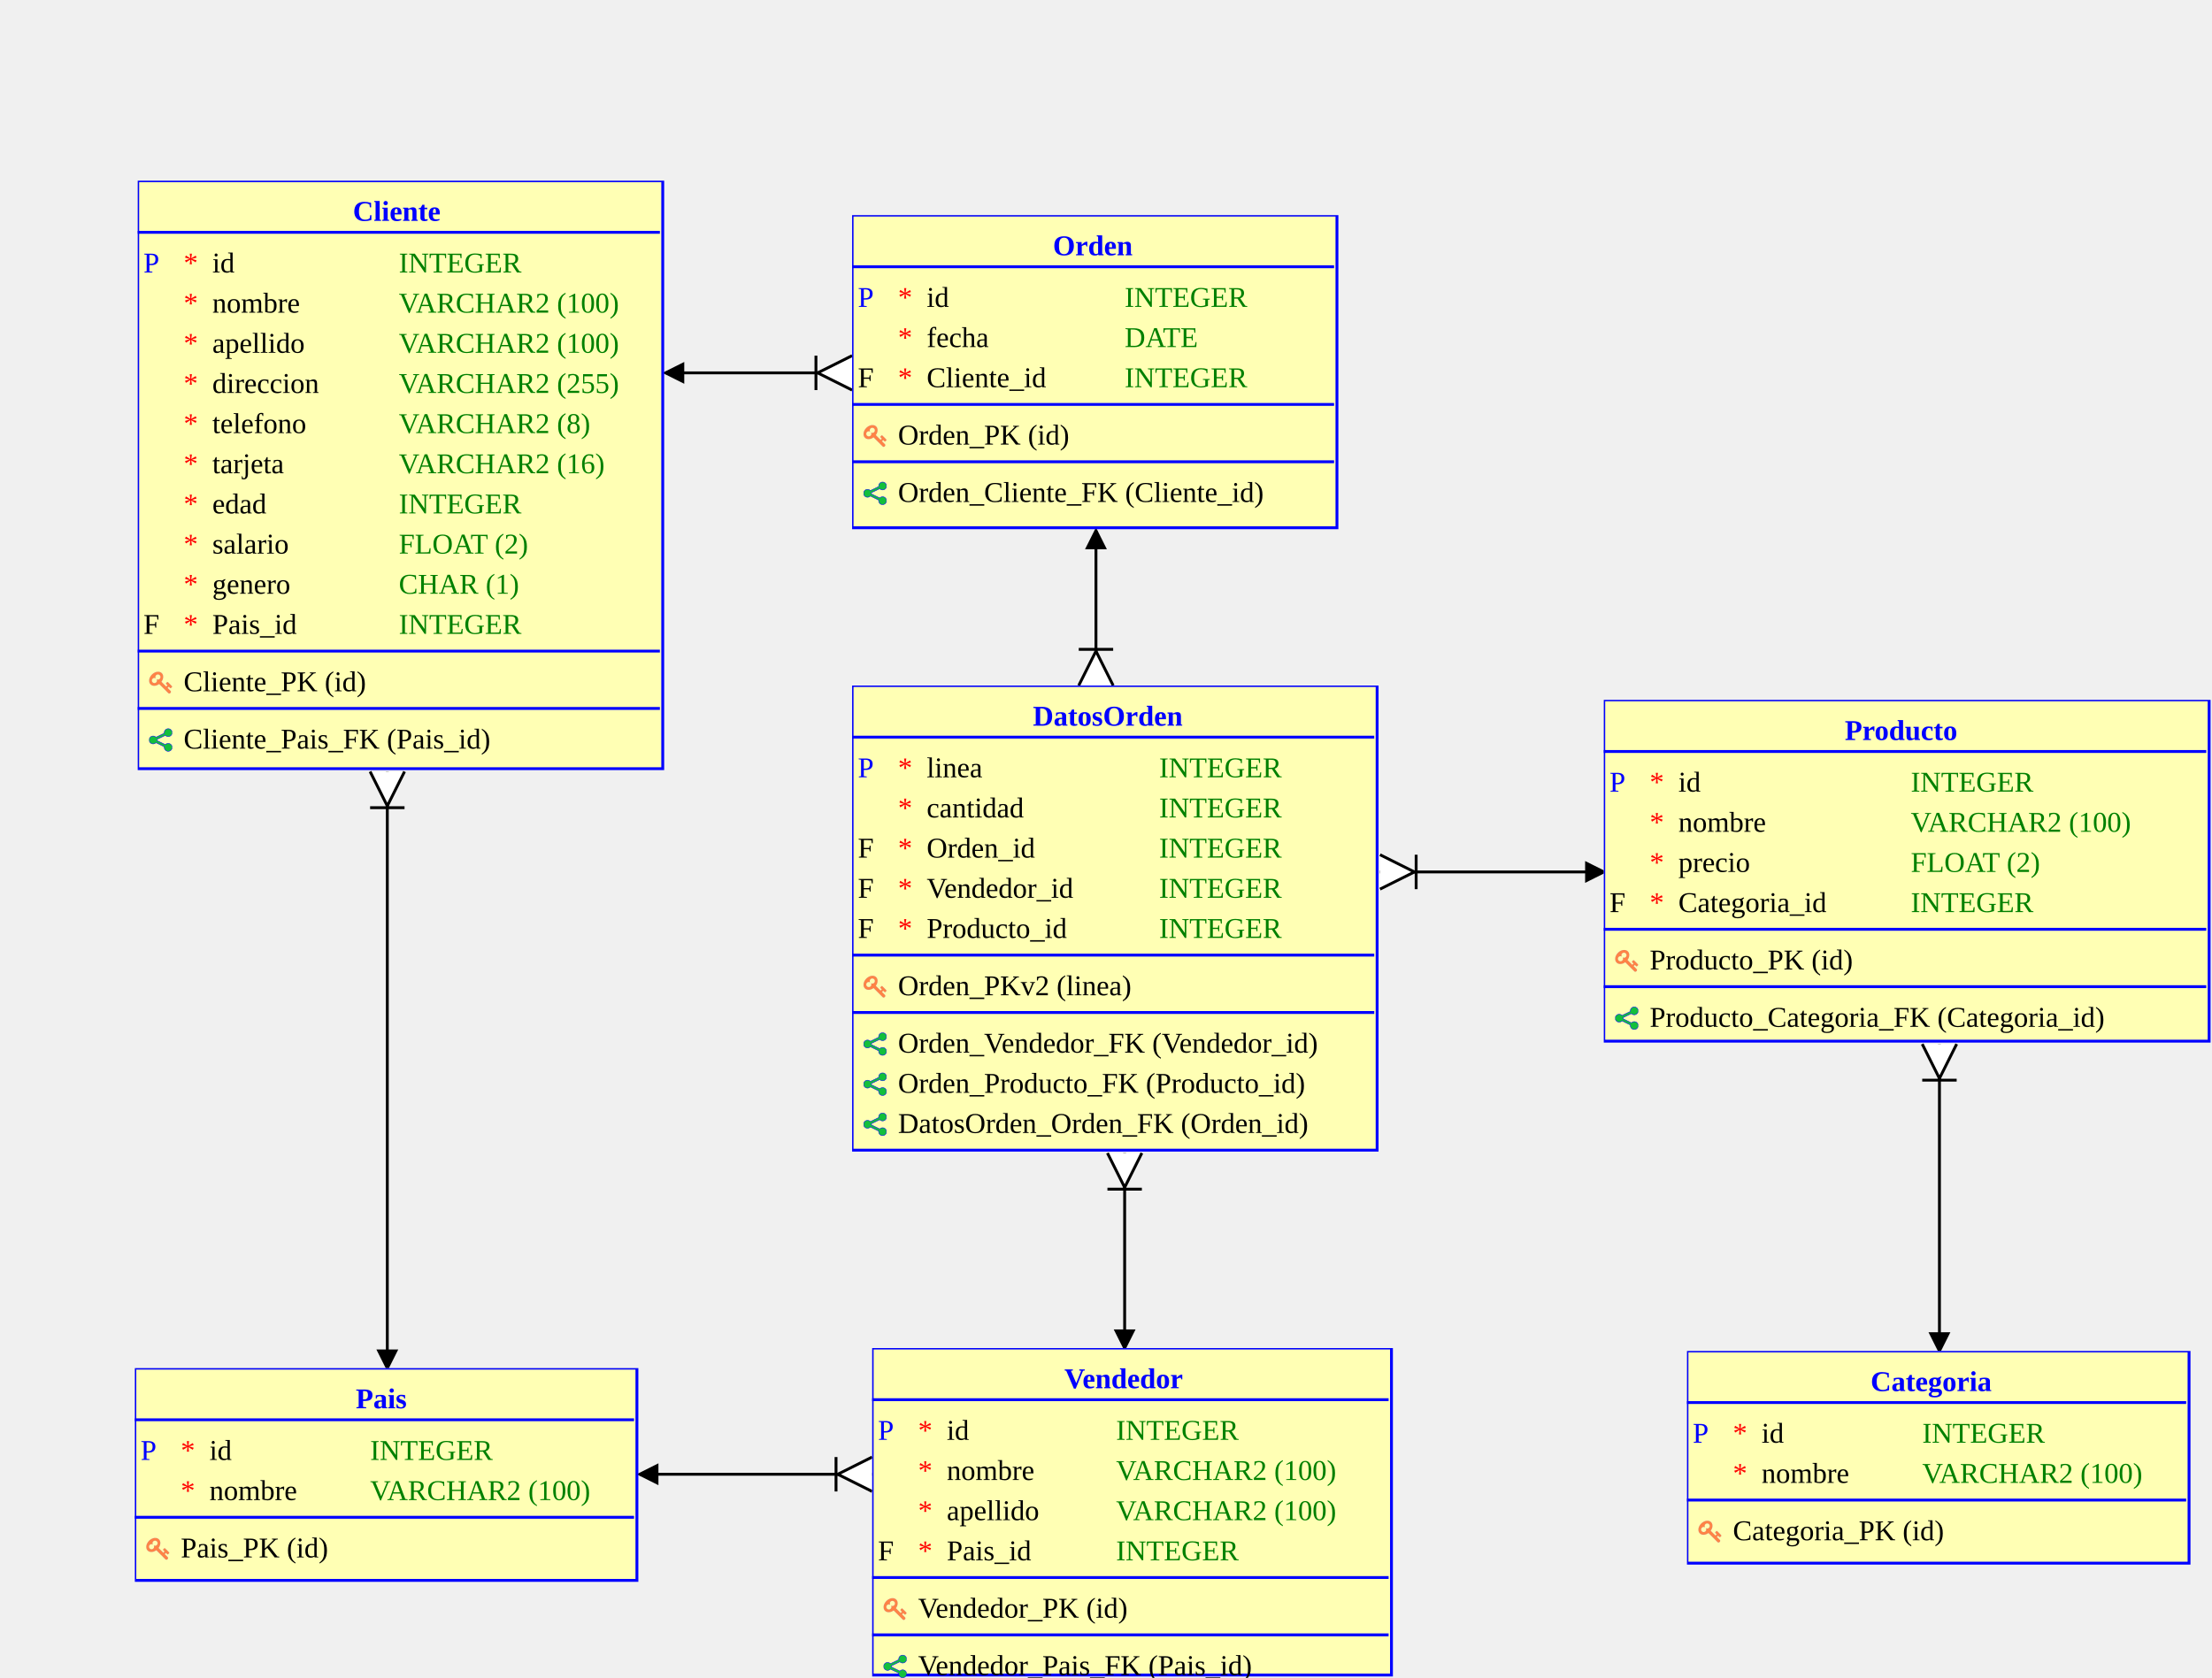
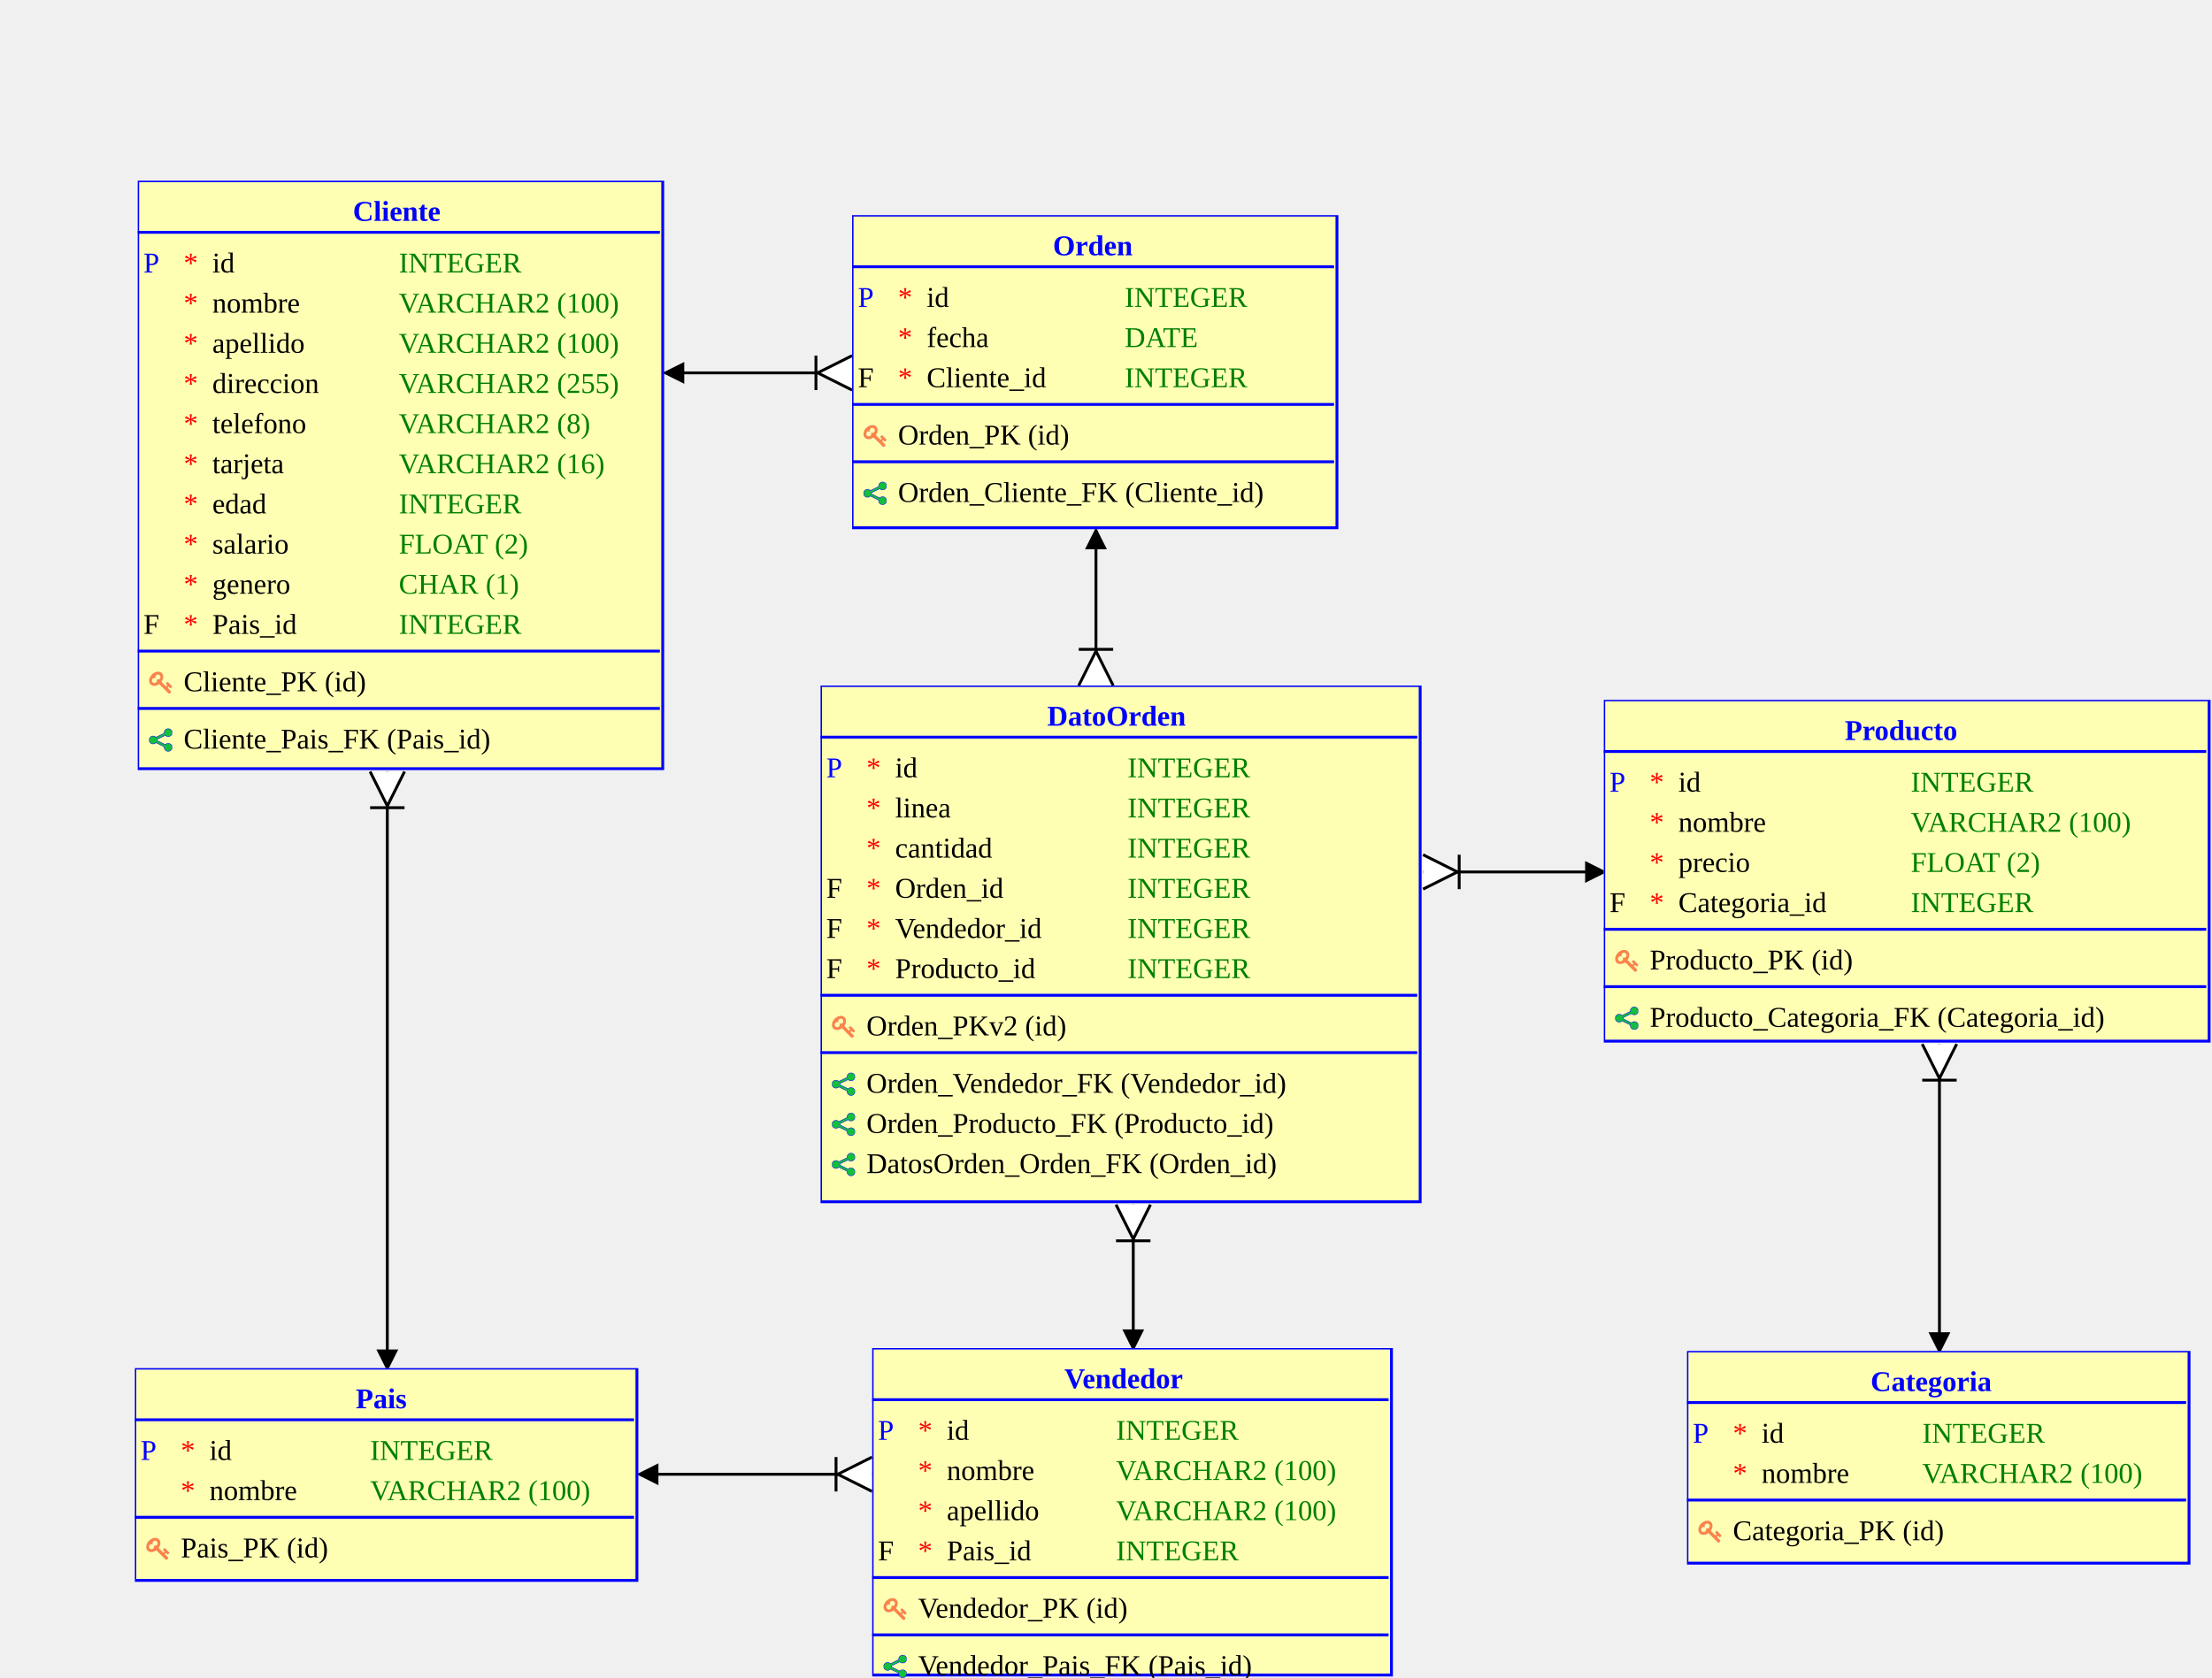
<svg xmlns="http://www.w3.org/2000/svg" xmlns:xlink="http://www.w3.org/1999/xlink" version="1.1" width="771" height="585">
  <defs id="dmw_defs">
    <svg id="fk_sym" viewBox="0 0 48.665 48.665" style="enable-background:new 0 0 48.665 48.665;">
      <g>
        <path d="M40.332,31.592c-2.377,0-4.515,1-6.033,2.598l-17.737-8.686c0.061-0.406,0.103-0.82,0.103-1.246    c0-0.414-0.04-0.818-0.098-1.215l17.711-8.589c1.519,1.609,3.666,2.619,6.054,2.619c4.603,0,8.333-3.731,8.333-8.333    c0-4.603-3.73-8.333-8.333-8.333s-8.333,3.73-8.333,8.333c0,0.414,0.04,0.817,0.098,1.215l-17.709,8.589    c-1.519-1.609-3.666-2.619-6.054-2.619C3.73,15.925,0,19.656,0,24.258c0,4.603,3.73,8.333,8.333,8.333    c2.377,0,4.515-1,6.033-2.596l17.736,8.685c-0.062,0.406-0.104,0.82-0.104,1.245c0,4.604,3.73,8.333,8.333,8.333    s8.333-3.729,8.333-8.333C48.665,35.322,44.935,31.592,40.332,31.592z" fill="#13bf3b" />
      </g>
    </svg>
    <svg id="pk_sym" viewBox="0 0 480.509 480.509" style="enable-background:new 0 0 480.509 480.509;">
      <g>
        <path d="M418.119,331.046c4.094,4.374,7.766,8.186,10.996,11.416c3.237,3.238,6.714,6.376,10.427,9.422   c3.71,3.042,6.427,4.568,8.135,4.568c3.241,0,9.517-4.661,18.843-13.99c9.328-9.321,13.989-15.604,13.989-18.842   c0-1.523-2.714-5.421-8.138-11.704c-5.421-6.276-12.364-13.702-20.838-22.271c-8.473-8.565-16.703-16.744-24.694-24.55   c-8.001-7.81-15.8-15.373-23.417-22.703c-7.611-7.327-11.992-11.56-13.135-12.703c-1.902-1.902-4.093-2.853-6.563-2.853   c-3.237,0-9.521,4.661-18.843,13.988c-9.328,9.322-13.989,15.605-13.989,18.843c0,1.711,1.522,4.421,4.568,8.138   c3.046,3.71,6.188,7.187,9.421,10.424c3.23,3.23,7.047,6.899,11.42,10.992c4.377,4.093,6.848,6.423,7.423,6.995l-27.408,27.404   L254.954,222.268c24.94-33.498,37.408-68.236,37.408-104.211c0-31.024-9.761-56.293-29.263-75.801   c-19.512-19.511-44.778-29.265-75.805-29.265c-30.454,0-60.244,9.042-89.363,27.119c-29.121,18.083-52.727,41.686-70.808,70.808   C9.042,140.038,0,169.828,0,200.28c0,31.029,9.753,56.286,29.265,75.803c19.511,19.517,44.777,29.27,75.801,29.27   c35.976,0,70.71-12.467,104.212-37.407l191.574,191.579c5.332,5.328,11.796,7.994,19.417,7.994c7.991,0,15.704-3.72,23.12-11.14   c7.426-7.426,11.143-15.129,11.143-23.127c0-7.617-2.666-14.092-7.994-19.417l-62.811-62.811l27.405-27.404   C411.699,324.195,414.033,326.666,418.119,331.046z M221.556,161.458c-10.656,10.657-23.601,15.987-38.828,15.987   c-7.996,0-15.896-1.812-23.7-5.43c3.617,7.808,5.426,15.706,5.426,23.7c0,15.229-5.327,28.171-15.987,38.828   c-10.66,10.655-23.606,15.986-38.831,15.986c-15.227,0-28.168-5.325-38.828-15.986c-10.657-10.657-15.987-23.599-15.987-38.828   c0-15.227,5.327-28.171,15.987-38.828C81.464,146.23,94.409,140.9,109.636,140.9c7.992,0,15.893,1.809,23.695,5.424   c-3.616-7.804-5.424-15.706-5.424-23.699c0-15.227,5.327-28.171,15.987-38.828c10.66-10.657,23.604-15.987,38.831-15.987   c15.227,0,28.171,5.327,38.828,15.987c10.657,10.66,15.987,23.601,15.987,38.828C237.539,137.852,232.209,150.797,221.556,161.458z   " fill="#ff8345" />
      </g>
    </svg>
    <svg id="uk_sym" viewBox="0 0 490 490" style="enable-background:new 0 0 490 490;">
      <g>
        <polygon points="236.99,11.41 0,246.348 236.99,478.678 236.99,350.609 129.864,245 236.99,139.391  " fill="#0064fb" />
        <polygon points="253.01,478.59 490,243.651 253.01,11.322 253.01,139.391 360.136,245 253.01,350.609  " fill="#0064fb" />
      </g>
    </svg>
    <svg id="link_sym" viewBox="0 0 1000 900" style="enable-background:new 0 0 1000 900;">
      <g>
        <path fill="black" d="M660.224 422.656c6.976 16.192-0.512 35.008-16.768 42.048-16.128 6.976-34.944-0.448-41.984-16.768-8.448-19.776-20.736-37.696-36.224-53.248-64.64-64.64-177.344-64.64-241.92 0l-145.216 145.28c-66.688 66.688-66.688 175.232 0 241.984 66.688 66.688 175.104 66.752 241.92 0l92.8-92.864c12.48-12.48 32.768-12.48 45.248 0s12.48 32.768 0 45.248l-92.8 92.864c-91.648 91.648-240.832 91.52-332.416 0-91.712-91.648-91.712-240.832 0-332.48l145.216-145.28c44.352-44.416 103.424-68.864 166.272-68.864s121.792 24.448 166.208 68.864c21.248 21.312 38.016 45.952 49.664 73.216zM891.136 401.344l-145.216 145.216c-88.768 88.832-243.712 88.832-332.416 0-21.312-21.312-38.080-45.952-49.728-73.216-7.040-16.256 0.448-35.072 16.704-42.048 16.064-6.784 35.008 0.512 41.984 16.768 8.512 19.776 20.8 37.696 36.288 53.248 64.64 64.64 177.344 64.64 241.92 0l145.216-145.216c66.688-66.688 66.688-175.232 0-241.984-66.752-66.624-175.168-66.688-241.92 0l-92.8 92.864c-12.48 12.48-32.768 12.48-45.248 0s-12.48-32.768 0-45.248l92.8-92.864c45.824-45.824 105.984-68.736 166.208-68.736s120.448 22.912 166.272 68.736c91.584 91.648 91.584 240.768-0.064 332.48z" />
      </g>
    </svg>
    <clipPath clipPathUnits="userSpaceOnUse" id="clipPath1_0_">
      <rect x="0" y="0" width="176" height="75" />
    </clipPath>
    <clipPath clipPathUnits="userSpaceOnUse" id="clipPath3_0_">
-       <rect x="0" y="0" width="184" height="163" />
+       <rect x="0" y="0" width="210" height="181" />
    </clipPath>
    <clipPath clipPathUnits="userSpaceOnUse" id="clipPath6_0_">
      <rect x="0" y="0" width="212" height="120" />
    </clipPath>
    <clipPath clipPathUnits="userSpaceOnUse" id="clipPath7_0_">
      <rect x="0" y="0" width="182" height="115" />
    </clipPath>
    <clipPath clipPathUnits="userSpaceOnUse" id="clipPath4_0_">
      <rect x="0" y="0" width="170" height="110" />
    </clipPath>
    <clipPath clipPathUnits="userSpaceOnUse" id="clipPath2_0_">
      <rect x="0" y="0" width="184" height="206" />
    </clipPath>
    <clipPath clipPathUnits="userSpaceOnUse" id="clipPath5_0_">
      <rect x="0" y="0" width="176" height="75" />
    </clipPath>
  </defs>
  <g stroke-linecap="butt">
    <path stroke="rgb(0,0,0)" fill="none" stroke-opacity="1.0" stroke-width="1" d="M223 514 L304 514" />
    <polygon stroke="rgb(0,0,0)" stroke-dasharray="none" points="223 514 229 511 229 517" fill="rgb(0,0,0)" stroke-width="1" stroke-opacity="1.0" />
    <path stroke-dasharray="none" d="M304.0 520.0 L292.0 514.0 L304.0 508.0 M291.4 520.0 L291.4 508.0" fill="white" stroke-width="1" stroke-opacity="1.0" stroke="rgb(0,0,0)" />
  </g>
  <g stroke-linecap="butt">
    <path stroke="rgb(0,0,0)" fill="none" stroke-opacity="1.0" stroke-width="1" d="M676 471 L676 364" />
    <polygon stroke="rgb(0,0,0)" stroke-dasharray="none" points="676 471 673 465 679 465" fill="rgb(0,0,0)" stroke-width="1" stroke-opacity="1.0" />
    <path stroke-dasharray="none" d="M682.0 364.0 L676.0 376.0 L670.0 364.0 M682.0 376.6 L670.0 376.6" fill="white" stroke-width="1" stroke-opacity="1.0" stroke="rgb(0,0,0)" />
  </g>
  <g stroke-linecap="butt">
    <path stroke="rgb(0,0,0)" fill="none" stroke-opacity="1.0" stroke-width="1" d="M382 185 L382 239" />
    <polygon stroke="rgb(0,0,0)" stroke-dasharray="none" points="382 185 385 191 379 191" fill="rgb(0,0,0)" stroke-width="1" stroke-opacity="1.0" />
    <path stroke-dasharray="none" d="M376.0 239.0 L382.0 227.0 L388.0 239.0 M376.0 226.4 L388.0 226.4" fill="white" stroke-width="1" stroke-opacity="1.0" stroke="rgb(0,0,0)" />
  </g>
  <g stroke-linecap="butt">
    <path stroke="rgb(0,0,0)" fill="none" stroke-opacity="1.0" stroke-width="1" d="M135 477 L135 269" />
    <polygon stroke="rgb(0,0,0)" stroke-dasharray="none" points="135 477 132 471 138 471" fill="rgb(0,0,0)" stroke-width="1" stroke-opacity="1.0" />
    <path stroke-dasharray="none" d="M141.0 269.0 L135.0 281.0 L129.0 269.0 M141.0 281.6 L129.0 281.6" fill="white" stroke-width="1" stroke-opacity="1.0" stroke="rgb(0,0,0)" />
  </g>
  <g stroke-linecap="butt">
    <path stroke="rgb(0,0,0)" fill="none" stroke-opacity="1.0" stroke-width="1" d="M232 130 L297 130" />
    <polygon stroke="rgb(0,0,0)" stroke-dasharray="none" points="232 130 238 127 238 133" fill="rgb(0,0,0)" stroke-width="1" stroke-opacity="1.0" />
    <path stroke-dasharray="none" d="M297.0 136.0 L285.0 130.0 L297.0 124.0 M284.4 136.0 L284.4 124.0" fill="white" stroke-width="1" stroke-opacity="1.0" stroke="rgb(0,0,0)" />
  </g>
  <g stroke-linecap="butt">
-     <path stroke="rgb(0,0,0)" fill="none" stroke-opacity="1.0" stroke-width="1" d="M559 304 L481 304" />
+     <path stroke="rgb(0,0,0)" fill="none" stroke-opacity="1.0" stroke-width="1" d="M559 304 L496 304" />
    <polygon stroke="rgb(0,0,0)" stroke-dasharray="none" points="559 304 553 307 553 301" fill="rgb(0,0,0)" stroke-width="1" stroke-opacity="1.0" />
-     <path stroke-dasharray="none" d="M481.0 298.0 L493.0 304.0 L481.0 310.0 M493.6 298.0 L493.6 310.0" fill="white" stroke-width="1" stroke-opacity="1.0" stroke="rgb(0,0,0)" />
-   </g>
-   <g stroke-linecap="butt">
-     <path stroke="rgb(0,0,0)" fill="none" stroke-opacity="1.0" stroke-width="1" d="M392 470 L392 402" />
-     <polygon stroke="rgb(0,0,0)" stroke-dasharray="none" points="392 470 389 464 395 464" fill="rgb(0,0,0)" stroke-width="1" stroke-opacity="1.0" />
-     <path stroke-dasharray="none" d="M398.0 402.0 L392.0 414.0 L386.0 402.0 M398.0 414.6 L386.0 414.6" fill="white" stroke-width="1" stroke-opacity="1.0" stroke="rgb(0,0,0)" />
+     <path stroke-dasharray="none" d="M496.0 298.0 L508.0 304.0 L496.0 310.0 M508.6 298.0 L508.6 310.0" fill="white" stroke-width="1" stroke-opacity="1.0" stroke="rgb(0,0,0)" />
+   </g>
+   <g stroke-linecap="butt">
+     <path stroke="rgb(0,0,0)" fill="none" stroke-opacity="1.0" stroke-width="1" d="M395 470 L395 420" />
+     <polygon stroke="rgb(0,0,0)" stroke-dasharray="none" points="395 470 392 464 398 464" fill="rgb(0,0,0)" stroke-width="1" stroke-opacity="1.0" />
+     <path stroke-dasharray="none" d="M401.0 420.0 L395.0 432.0 L389.0 420.0 M401.0 432.6 L389.0 432.6" fill="white" stroke-width="1" stroke-opacity="1.0" stroke="rgb(0,0,0)" />
  </g>
  <g fill="rgb(255,255,180)" stroke="rgb(0,0,255)" fill-opacity="1.0" stroke-opacity="1.0" clip-path="url(#clipPath1_0_)" transform="translate(588,471)">
    <rect x="0" y="0" width="175" height="74" />
    <text id="0D2E7921-8C8CE965725F" x="64" y="14" fill="rgb(0,0,255)" font-weight="bold" fill-opacity="1.0" font-size="10" stroke="none">
Categoria
</text>
    <line x1="0" y1="18" x2="174" y2="18" fill="none" stroke="rgb(0,0,255)" />
    <text x="16" y="32" fill="rgb(255,0,0)" fill-opacity="1.0" font-size="10" stroke="none">
*
</text>
    <text x="2" y="32" fill="rgb(0,0,255)" fill-opacity="1.0" font-size="10" stroke="none">
P
</text>
    <text x="26" y="32" fill="rgb(0,0,0)" fill-opacity="1.0" font-size="10" stroke="none">
id
</text>
    <text x="82" y="32" fill="rgb(0,128,0)" fill-opacity="1.0" font-size="10" stroke="none">
INTEGER
</text>
    <text x="16" y="46" fill="rgb(255,0,0)" fill-opacity="1.0" font-size="10" stroke="none">
*
</text>
    <text x="26" y="46" fill="rgb(0,0,0)" fill-opacity="1.0" font-size="10" stroke="none">
nombre
</text>
    <text x="82" y="46" fill="rgb(0,128,0)" fill-opacity="1.0" font-size="10" stroke="none">
VARCHAR2 (100)
</text>
    <line x1="0" y1="52" x2="174" y2="52" fill="none" stroke="rgb(0,0,255)" />
    <use xlink:href="#pk_sym" x="4" y="59" width="8" height="8" fill-opacity="1.0" />
    <text x="16" y="66" fill="rgb(0,0,0)" fill-opacity="1.0" font-size="10" stroke="none">
Categoria_PK (id)
</text>
  </g>
-   <g fill="rgb(255,255,180)" stroke="rgb(0,0,255)" fill-opacity="1.0" stroke-opacity="1.0" clip-path="url(#clipPath3_0_)" transform="translate(297,239)">
-     <rect x="0" y="0" width="183" height="162" />
-     <text id="5F2838C7-EDFB15B4B91F" x="63" y="14" fill="rgb(0,0,255)" font-weight="bold" fill-opacity="1.0" font-size="10" stroke="none">
- DatosOrden
- </text>
-     <line x1="0" y1="18" x2="182" y2="18" fill="none" stroke="rgb(0,0,255)" />
-     <text x="16" y="32" fill="rgb(255,0,0)" fill-opacity="1.0" font-size="10" stroke="none">
- *
- </text>
-     <text x="2" y="32" fill="rgb(0,0,255)" fill-opacity="1.0" font-size="10" stroke="none">
- P
- </text>
-     <text x="26" y="32" fill="rgb(0,0,0)" fill-opacity="1.0" font-size="10" stroke="none">
+   <g fill="rgb(255,255,180)" stroke="rgb(0,0,255)" fill-opacity="1.0" stroke-opacity="1.0" clip-path="url(#clipPath3_0_)" transform="translate(286,239)">
+     <rect x="0" y="0" width="209" height="180" />
+     <text id="5F2838C7-EDFB15B4B91F" x="79" y="14" fill="rgb(0,0,255)" font-weight="bold" fill-opacity="1.0" font-size="10" stroke="none">
+ DatoOrden
+ </text>
+     <line x1="0" y1="18" x2="208" y2="18" fill="none" stroke="rgb(0,0,255)" />
+     <text x="16" y="32" fill="rgb(255,0,0)" fill-opacity="1.0" font-size="10" stroke="none">
+ *
+ </text>
+     <text x="2" y="32" fill="rgb(0,0,255)" fill-opacity="1.0" font-size="10" stroke="none">
+ P
+ </text>
+     <text x="26" y="32" fill="rgb(0,0,0)" fill-opacity="1.0" font-size="10" stroke="none">
+ id
+ </text>
+     <text x="107" y="32" fill="rgb(0,128,0)" fill-opacity="1.0" font-size="10" stroke="none">
+ INTEGER
+ </text>
+     <text x="16" y="46" fill="rgb(255,0,0)" fill-opacity="1.0" font-size="10" stroke="none">
+ *
+ </text>
+     <text x="26" y="46" fill="rgb(0,0,0)" fill-opacity="1.0" font-size="10" stroke="none">
linea
</text>
-     <text x="107" y="32" fill="rgb(0,128,0)" fill-opacity="1.0" font-size="10" stroke="none">
- INTEGER
- </text>
-     <text x="16" y="46" fill="rgb(255,0,0)" fill-opacity="1.0" font-size="10" stroke="none">
- *
- </text>
-     <text x="26" y="46" fill="rgb(0,0,0)" fill-opacity="1.0" font-size="10" stroke="none">
+     <text x="107" y="46" fill="rgb(0,128,0)" fill-opacity="1.0" font-size="10" stroke="none">
+ INTEGER
+ </text>
+     <text x="16" y="60" fill="rgb(255,0,0)" fill-opacity="1.0" font-size="10" stroke="none">
+ *
+ </text>
+     <text x="26" y="60" fill="rgb(0,0,0)" fill-opacity="1.0" font-size="10" stroke="none">
cantidad
</text>
-     <text x="107" y="46" fill="rgb(0,128,0)" fill-opacity="1.0" font-size="10" stroke="none">
- INTEGER
- </text>
-     <text x="16" y="60" fill="rgb(255,0,0)" fill-opacity="1.0" font-size="10" stroke="none">
- *
- </text>
-     <text x="2" y="60" fill="rgb(0,0,0)" fill-opacity="1.0" font-size="10" stroke="none">
- F
- </text>
-     <text x="26" y="60" fill="rgb(0,0,0)" fill-opacity="1.0" font-size="10" stroke="none">
+     <text x="107" y="60" fill="rgb(0,128,0)" fill-opacity="1.0" font-size="10" stroke="none">
+ INTEGER
+ </text>
+     <text x="16" y="74" fill="rgb(255,0,0)" fill-opacity="1.0" font-size="10" stroke="none">
+ *
+ </text>
+     <text x="2" y="74" fill="rgb(0,0,0)" fill-opacity="1.0" font-size="10" stroke="none">
+ F
+ </text>
+     <text x="26" y="74" fill="rgb(0,0,0)" fill-opacity="1.0" font-size="10" stroke="none">
Orden_id
</text>
-     <text x="107" y="60" fill="rgb(0,128,0)" fill-opacity="1.0" font-size="10" stroke="none">
- INTEGER
- </text>
-     <text x="16" y="74" fill="rgb(255,0,0)" fill-opacity="1.0" font-size="10" stroke="none">
- *
- </text>
-     <text x="2" y="74" fill="rgb(0,0,0)" fill-opacity="1.0" font-size="10" stroke="none">
- F
- </text>
-     <text x="26" y="74" fill="rgb(0,0,0)" fill-opacity="1.0" font-size="10" stroke="none">
+     <text x="107" y="74" fill="rgb(0,128,0)" fill-opacity="1.0" font-size="10" stroke="none">
+ INTEGER
+ </text>
+     <text x="16" y="88" fill="rgb(255,0,0)" fill-opacity="1.0" font-size="10" stroke="none">
+ *
+ </text>
+     <text x="2" y="88" fill="rgb(0,0,0)" fill-opacity="1.0" font-size="10" stroke="none">
+ F
+ </text>
+     <text x="26" y="88" fill="rgb(0,0,0)" fill-opacity="1.0" font-size="10" stroke="none">
Vendedor_id
</text>
-     <text x="107" y="74" fill="rgb(0,128,0)" fill-opacity="1.0" font-size="10" stroke="none">
- INTEGER
- </text>
-     <text x="16" y="88" fill="rgb(255,0,0)" fill-opacity="1.0" font-size="10" stroke="none">
- *
- </text>
-     <text x="2" y="88" fill="rgb(0,0,0)" fill-opacity="1.0" font-size="10" stroke="none">
- F
- </text>
-     <text x="26" y="88" fill="rgb(0,0,0)" fill-opacity="1.0" font-size="10" stroke="none">
+     <text x="107" y="88" fill="rgb(0,128,0)" fill-opacity="1.0" font-size="10" stroke="none">
+ INTEGER
+ </text>
+     <text x="16" y="102" fill="rgb(255,0,0)" fill-opacity="1.0" font-size="10" stroke="none">
+ *
+ </text>
+     <text x="2" y="102" fill="rgb(0,0,0)" fill-opacity="1.0" font-size="10" stroke="none">
+ F
+ </text>
+     <text x="26" y="102" fill="rgb(0,0,0)" fill-opacity="1.0" font-size="10" stroke="none">
Producto_id
</text>
-     <text x="107" y="88" fill="rgb(0,128,0)" fill-opacity="1.0" font-size="10" stroke="none">
- INTEGER
- </text>
-     <line x1="0" y1="94" x2="182" y2="94" fill="none" stroke="rgb(0,0,255)" />
-     <use xlink:href="#pk_sym" x="4" y="101" width="8" height="8" fill-opacity="1.0" />
-     <text x="16" y="108" fill="rgb(0,0,0)" fill-opacity="1.0" font-size="10" stroke="none">
- Orden_PKv2 (linea)
- </text>
-     <line x1="0" y1="114" x2="182" y2="114" fill="none" stroke="rgb(0,0,255)" />
-     <use xlink:href="#fk_sym" x="4" y="121" width="8" height="8" fill-opacity="1.0" />
+     <text x="107" y="102" fill="rgb(0,128,0)" fill-opacity="1.0" font-size="10" stroke="none">
+ INTEGER
+ </text>
+     <line x1="0" y1="108" x2="208" y2="108" fill="none" stroke="rgb(0,0,255)" />
+     <use xlink:href="#pk_sym" x="4" y="115" width="8" height="8" fill-opacity="1.0" />
+     <text x="16" y="122" fill="rgb(0,0,0)" fill-opacity="1.0" font-size="10" stroke="none">
+ Orden_PKv2 (id)
+ </text>
+     <line x1="0" y1="128" x2="208" y2="128" fill="none" stroke="rgb(0,0,255)" />
+     <use xlink:href="#fk_sym" x="4" y="135" width="8" height="8" fill-opacity="1.0" />
    <a xlink:href="#7AD38E2F-A04FA957EAA4">
-       <text x="16" y="128" fill="rgb(0,0,0)" fill-opacity="1.0" font-size="10" stroke="none">
+       <text x="16" y="142" fill="rgb(0,0,0)" fill-opacity="1.0" font-size="10" stroke="none">
Orden_Vendedor_FK (Vendedor_id)
</text>
    </a>
-     <use xlink:href="#fk_sym" x="4" y="135" width="8" height="8" fill-opacity="1.0" />
+     <use xlink:href="#fk_sym" x="4" y="149" width="8" height="8" fill-opacity="1.0" />
    <a xlink:href="#6CEB37F7-6E9263B5DA66">
-       <text x="16" y="142" fill="rgb(0,0,0)" fill-opacity="1.0" font-size="10" stroke="none">
+       <text x="16" y="156" fill="rgb(0,0,0)" fill-opacity="1.0" font-size="10" stroke="none">
Orden_Producto_FK (Producto_id)
</text>
    </a>
-     <use xlink:href="#fk_sym" x="4" y="149" width="8" height="8" fill-opacity="1.0" />
+     <use xlink:href="#fk_sym" x="4" y="163" width="8" height="8" fill-opacity="1.0" />
    <a xlink:href="#90A49F5A-7E76A78321DF">
-       <text x="16" y="156" fill="rgb(0,0,0)" fill-opacity="1.0" font-size="10" stroke="none">
+       <text x="16" y="170" fill="rgb(0,0,0)" fill-opacity="1.0" font-size="10" stroke="none">
DatosOrden_Orden_FK (Orden_id)
</text>
    </a>
  </g>
  <g fill="rgb(255,255,180)" stroke="rgb(0,0,255)" fill-opacity="1.0" stroke-opacity="1.0" clip-path="url(#clipPath6_0_)" transform="translate(559,244)">
    <rect x="0" y="0" width="211" height="119" />
    <text id="6CEB37F7-6E9263B5DA66" x="84" y="14" fill="rgb(0,0,255)" font-weight="bold" fill-opacity="1.0" font-size="10" stroke="none">
Producto
</text>
    <line x1="0" y1="18" x2="210" y2="18" fill="none" stroke="rgb(0,0,255)" />
    <text x="16" y="32" fill="rgb(255,0,0)" fill-opacity="1.0" font-size="10" stroke="none">
*
</text>
    <text x="2" y="32" fill="rgb(0,0,255)" fill-opacity="1.0" font-size="10" stroke="none">
P
</text>
    <text x="26" y="32" fill="rgb(0,0,0)" fill-opacity="1.0" font-size="10" stroke="none">
id
</text>
    <text x="107" y="32" fill="rgb(0,128,0)" fill-opacity="1.0" font-size="10" stroke="none">
INTEGER
</text>
    <text x="16" y="46" fill="rgb(255,0,0)" fill-opacity="1.0" font-size="10" stroke="none">
*
</text>
    <text x="26" y="46" fill="rgb(0,0,0)" fill-opacity="1.0" font-size="10" stroke="none">
nombre
</text>
    <text x="107" y="46" fill="rgb(0,128,0)" fill-opacity="1.0" font-size="10" stroke="none">
VARCHAR2 (100)
</text>
    <text x="16" y="60" fill="rgb(255,0,0)" fill-opacity="1.0" font-size="10" stroke="none">
*
</text>
    <text x="26" y="60" fill="rgb(0,0,0)" fill-opacity="1.0" font-size="10" stroke="none">
precio
</text>
    <text x="107" y="60" fill="rgb(0,128,0)" fill-opacity="1.0" font-size="10" stroke="none">
FLOAT (2)
</text>
    <text x="16" y="74" fill="rgb(255,0,0)" fill-opacity="1.0" font-size="10" stroke="none">
*
</text>
    <text x="2" y="74" fill="rgb(0,0,0)" fill-opacity="1.0" font-size="10" stroke="none">
F
</text>
    <text x="26" y="74" fill="rgb(0,0,0)" fill-opacity="1.0" font-size="10" stroke="none">
Categoria_id
</text>
    <text x="107" y="74" fill="rgb(0,128,0)" fill-opacity="1.0" font-size="10" stroke="none">
INTEGER
</text>
    <line x1="0" y1="80" x2="210" y2="80" fill="none" stroke="rgb(0,0,255)" />
    <use xlink:href="#pk_sym" x="4" y="87" width="8" height="8" fill-opacity="1.0" />
    <text x="16" y="94" fill="rgb(0,0,0)" fill-opacity="1.0" font-size="10" stroke="none">
Producto_PK (id)
</text>
    <line x1="0" y1="100" x2="210" y2="100" fill="none" stroke="rgb(0,0,255)" />
    <use xlink:href="#fk_sym" x="4" y="107" width="8" height="8" fill-opacity="1.0" />
    <a xlink:href="#0D2E7921-8C8CE965725F">
      <text x="16" y="114" fill="rgb(0,0,0)" fill-opacity="1.0" font-size="10" stroke="none">
Producto_Categoria_FK (Categoria_id)
</text>
    </a>
  </g>
  <g fill="rgb(255,255,180)" stroke="rgb(0,0,255)" fill-opacity="1.0" stroke-opacity="1.0" clip-path="url(#clipPath7_0_)" transform="translate(304,470)">
    <rect x="0" y="0" width="181" height="114" />
    <text id="7AD38E2F-A04FA957EAA4" x="67" y="14" fill="rgb(0,0,255)" font-weight="bold" fill-opacity="1.0" font-size="10" stroke="none">
Vendedor
</text>
    <line x1="0" y1="18" x2="180" y2="18" fill="none" stroke="rgb(0,0,255)" />
    <text x="16" y="32" fill="rgb(255,0,0)" fill-opacity="1.0" font-size="10" stroke="none">
*
</text>
    <text x="2" y="32" fill="rgb(0,0,255)" fill-opacity="1.0" font-size="10" stroke="none">
P
</text>
    <text x="26" y="32" fill="rgb(0,0,0)" fill-opacity="1.0" font-size="10" stroke="none">
id
</text>
    <text x="85" y="32" fill="rgb(0,128,0)" fill-opacity="1.0" font-size="10" stroke="none">
INTEGER
</text>
    <text x="16" y="46" fill="rgb(255,0,0)" fill-opacity="1.0" font-size="10" stroke="none">
*
</text>
    <text x="26" y="46" fill="rgb(0,0,0)" fill-opacity="1.0" font-size="10" stroke="none">
nombre
</text>
    <text x="85" y="46" fill="rgb(0,128,0)" fill-opacity="1.0" font-size="10" stroke="none">
VARCHAR2 (100)
</text>
    <text x="16" y="60" fill="rgb(255,0,0)" fill-opacity="1.0" font-size="10" stroke="none">
*
</text>
    <text x="26" y="60" fill="rgb(0,0,0)" fill-opacity="1.0" font-size="10" stroke="none">
apellido
</text>
    <text x="85" y="60" fill="rgb(0,128,0)" fill-opacity="1.0" font-size="10" stroke="none">
VARCHAR2 (100)
</text>
    <text x="16" y="74" fill="rgb(255,0,0)" fill-opacity="1.0" font-size="10" stroke="none">
*
</text>
    <text x="2" y="74" fill="rgb(0,0,0)" fill-opacity="1.0" font-size="10" stroke="none">
F
</text>
    <text x="26" y="74" fill="rgb(0,0,0)" fill-opacity="1.0" font-size="10" stroke="none">
Pais_id
</text>
    <text x="85" y="74" fill="rgb(0,128,0)" fill-opacity="1.0" font-size="10" stroke="none">
INTEGER
</text>
    <line x1="0" y1="80" x2="180" y2="80" fill="none" stroke="rgb(0,0,255)" />
    <use xlink:href="#pk_sym" x="4" y="87" width="8" height="8" fill-opacity="1.0" />
    <text x="16" y="94" fill="rgb(0,0,0)" fill-opacity="1.0" font-size="10" stroke="none">
Vendedor_PK (id)
</text>
    <line x1="0" y1="100" x2="180" y2="100" fill="none" stroke="rgb(0,0,255)" />
    <use xlink:href="#fk_sym" x="4" y="107" width="8" height="8" fill-opacity="1.0" />
    <a xlink:href="#C8CCAAE0-86DD83E558C8">
      <text x="16" y="114" fill="rgb(0,0,0)" fill-opacity="1.0" font-size="10" stroke="none">
Vendedor_Pais_FK (Pais_id)
</text>
    </a>
  </g>
+   <g fill="rgb(255,255,180)" stroke="rgb(0,0,255)" fill-opacity="1.0" stroke-opacity="1.0" clip-path="url(#clipPath4_0_)" transform="translate(297,75)">
+     <rect x="0" y="0" width="169" height="109" />
+     <text id="90A49F5A-7E76A78321DF" x="70" y="14" fill="rgb(0,0,255)" font-weight="bold" fill-opacity="1.0" font-size="10" stroke="none">
+ Orden
+ </text>
+     <line x1="0" y1="18" x2="168" y2="18" fill="none" stroke="rgb(0,0,255)" />
+     <text x="16" y="32" fill="rgb(255,0,0)" fill-opacity="1.0" font-size="10" stroke="none">
+ *
+ </text>
+     <text x="2" y="32" fill="rgb(0,0,255)" fill-opacity="1.0" font-size="10" stroke="none">
+ P
+ </text>
+     <text x="26" y="32" fill="rgb(0,0,0)" fill-opacity="1.0" font-size="10" stroke="none">
+ id
+ </text>
+     <text x="95" y="32" fill="rgb(0,128,0)" fill-opacity="1.0" font-size="10" stroke="none">
+ INTEGER
+ </text>
+     <text x="16" y="46" fill="rgb(255,0,0)" fill-opacity="1.0" font-size="10" stroke="none">
+ *
+ </text>
+     <text x="26" y="46" fill="rgb(0,0,0)" fill-opacity="1.0" font-size="10" stroke="none">
+ fecha
+ </text>
+     <text x="95" y="46" fill="rgb(0,128,0)" fill-opacity="1.0" font-size="10" stroke="none">
+ DATE
+ </text>
+     <text x="16" y="60" fill="rgb(255,0,0)" fill-opacity="1.0" font-size="10" stroke="none">
+ *
+ </text>
+     <text x="2" y="60" fill="rgb(0,0,0)" fill-opacity="1.0" font-size="10" stroke="none">
+ F
+ </text>
+     <text x="26" y="60" fill="rgb(0,0,0)" fill-opacity="1.0" font-size="10" stroke="none">
+ Cliente_id
+ </text>
+     <text x="95" y="60" fill="rgb(0,128,0)" fill-opacity="1.0" font-size="10" stroke="none">
+ INTEGER
+ </text>
+     <line x1="0" y1="66" x2="168" y2="66" fill="none" stroke="rgb(0,0,255)" />
+     <use xlink:href="#pk_sym" x="4" y="73" width="8" height="8" fill-opacity="1.0" />
+     <text x="16" y="80" fill="rgb(0,0,0)" fill-opacity="1.0" font-size="10" stroke="none">
+ Orden_PK (id)
+ </text>
+     <line x1="0" y1="86" x2="168" y2="86" fill="none" stroke="rgb(0,0,255)" />
+     <use xlink:href="#fk_sym" x="4" y="93" width="8" height="8" fill-opacity="1.0" />
+     <a xlink:href="#9DE3D6E9-0B939EC82F2A">
+       <text x="16" y="100" fill="rgb(0,0,0)" fill-opacity="1.0" font-size="10" stroke="none">
+ Orden_Cliente_FK (Cliente_id)
+ </text>
+     </a>
+   </g>
  <g fill="rgb(255,255,180)" stroke="rgb(0,0,255)" fill-opacity="1.0" stroke-opacity="1.0" clip-path="url(#clipPath2_0_)" transform="translate(48,63)">
    <rect x="0" y="0" width="183" height="205" />
    <text id="9DE3D6E9-0B939EC82F2A" x="75" y="14" fill="rgb(0,0,255)" font-weight="bold" fill-opacity="1.0" font-size="10" stroke="none">
Cliente
</text>
    <line x1="0" y1="18" x2="182" y2="18" fill="none" stroke="rgb(0,0,255)" />
    <text x="16" y="32" fill="rgb(255,0,0)" fill-opacity="1.0" font-size="10" stroke="none">
*
</text>
    <text x="2" y="32" fill="rgb(0,0,255)" fill-opacity="1.0" font-size="10" stroke="none">
P
</text>
    <text x="26" y="32" fill="rgb(0,0,0)" fill-opacity="1.0" font-size="10" stroke="none">
id
</text>
    <text x="91" y="32" fill="rgb(0,128,0)" fill-opacity="1.0" font-size="10" stroke="none">
INTEGER
</text>
    <text x="16" y="46" fill="rgb(255,0,0)" fill-opacity="1.0" font-size="10" stroke="none">
*
</text>
    <text x="26" y="46" fill="rgb(0,0,0)" fill-opacity="1.0" font-size="10" stroke="none">
nombre
</text>
    <text x="91" y="46" fill="rgb(0,128,0)" fill-opacity="1.0" font-size="10" stroke="none">
VARCHAR2 (100)
</text>
    <text x="16" y="60" fill="rgb(255,0,0)" fill-opacity="1.0" font-size="10" stroke="none">
*
</text>
    <text x="26" y="60" fill="rgb(0,0,0)" fill-opacity="1.0" font-size="10" stroke="none">
apellido
</text>
    <text x="91" y="60" fill="rgb(0,128,0)" fill-opacity="1.0" font-size="10" stroke="none">
VARCHAR2 (100)
</text>
    <text x="16" y="74" fill="rgb(255,0,0)" fill-opacity="1.0" font-size="10" stroke="none">
*
</text>
    <text x="26" y="74" fill="rgb(0,0,0)" fill-opacity="1.0" font-size="10" stroke="none">
direccion
</text>
    <text x="91" y="74" fill="rgb(0,128,0)" fill-opacity="1.0" font-size="10" stroke="none">
VARCHAR2 (255)
</text>
    <text x="16" y="88" fill="rgb(255,0,0)" fill-opacity="1.0" font-size="10" stroke="none">
*
</text>
    <text x="26" y="88" fill="rgb(0,0,0)" fill-opacity="1.0" font-size="10" stroke="none">
telefono
</text>
    <text x="91" y="88" fill="rgb(0,128,0)" fill-opacity="1.0" font-size="10" stroke="none">
VARCHAR2 (8)
</text>
    <text x="16" y="102" fill="rgb(255,0,0)" fill-opacity="1.0" font-size="10" stroke="none">
*
</text>
    <text x="26" y="102" fill="rgb(0,0,0)" fill-opacity="1.0" font-size="10" stroke="none">
tarjeta
</text>
    <text x="91" y="102" fill="rgb(0,128,0)" fill-opacity="1.0" font-size="10" stroke="none">
VARCHAR2 (16)
</text>
    <text x="16" y="116" fill="rgb(255,0,0)" fill-opacity="1.0" font-size="10" stroke="none">
*
</text>
    <text x="26" y="116" fill="rgb(0,0,0)" fill-opacity="1.0" font-size="10" stroke="none">
edad
</text>
    <text x="91" y="116" fill="rgb(0,128,0)" fill-opacity="1.0" font-size="10" stroke="none">
INTEGER
</text>
    <text x="16" y="130" fill="rgb(255,0,0)" fill-opacity="1.0" font-size="10" stroke="none">
*
</text>
    <text x="26" y="130" fill="rgb(0,0,0)" fill-opacity="1.0" font-size="10" stroke="none">
salario
</text>
    <text x="91" y="130" fill="rgb(0,128,0)" fill-opacity="1.0" font-size="10" stroke="none">
FLOAT (2)
</text>
    <text x="16" y="144" fill="rgb(255,0,0)" fill-opacity="1.0" font-size="10" stroke="none">
*
</text>
    <text x="26" y="144" fill="rgb(0,0,0)" fill-opacity="1.0" font-size="10" stroke="none">
genero
</text>
    <text x="91" y="144" fill="rgb(0,128,0)" fill-opacity="1.0" font-size="10" stroke="none">
CHAR (1)
</text>
    <text x="16" y="158" fill="rgb(255,0,0)" fill-opacity="1.0" font-size="10" stroke="none">
*
</text>
    <text x="2" y="158" fill="rgb(0,0,0)" fill-opacity="1.0" font-size="10" stroke="none">
F
</text>
    <text x="26" y="158" fill="rgb(0,0,0)" fill-opacity="1.0" font-size="10" stroke="none">
Pais_id
</text>
    <text x="91" y="158" fill="rgb(0,128,0)" fill-opacity="1.0" font-size="10" stroke="none">
INTEGER
</text>
    <line x1="0" y1="164" x2="182" y2="164" fill="none" stroke="rgb(0,0,255)" />
    <use xlink:href="#pk_sym" x="4" y="171" width="8" height="8" fill-opacity="1.0" />
    <text x="16" y="178" fill="rgb(0,0,0)" fill-opacity="1.0" font-size="10" stroke="none">
Cliente_PK (id)
</text>
    <line x1="0" y1="184" x2="182" y2="184" fill="none" stroke="rgb(0,0,255)" />
    <use xlink:href="#fk_sym" x="4" y="191" width="8" height="8" fill-opacity="1.0" />
    <a xlink:href="#C8CCAAE0-86DD83E558C8">
      <text x="16" y="198" fill="rgb(0,0,0)" fill-opacity="1.0" font-size="10" stroke="none">
Cliente_Pais_FK (Pais_id)
</text>
    </a>
  </g>
  <g fill="rgb(255,255,180)" stroke="rgb(0,0,255)" fill-opacity="1.0" stroke-opacity="1.0" clip-path="url(#clipPath5_0_)" transform="translate(47,477)">
    <rect x="0" y="0" width="175" height="74" />
    <text id="C8CCAAE0-86DD83E558C8" x="77" y="14" fill="rgb(0,0,255)" font-weight="bold" fill-opacity="1.0" font-size="10" stroke="none">
Pais
</text>
    <line x1="0" y1="18" x2="174" y2="18" fill="none" stroke="rgb(0,0,255)" />
    <text x="16" y="32" fill="rgb(255,0,0)" fill-opacity="1.0" font-size="10" stroke="none">
*
</text>
    <text x="2" y="32" fill="rgb(0,0,255)" fill-opacity="1.0" font-size="10" stroke="none">
P
</text>
    <text x="26" y="32" fill="rgb(0,0,0)" fill-opacity="1.0" font-size="10" stroke="none">
id
</text>
    <text x="82" y="32" fill="rgb(0,128,0)" fill-opacity="1.0" font-size="10" stroke="none">
INTEGER
</text>
    <text x="16" y="46" fill="rgb(255,0,0)" fill-opacity="1.0" font-size="10" stroke="none">
*
</text>
    <text x="26" y="46" fill="rgb(0,0,0)" fill-opacity="1.0" font-size="10" stroke="none">
nombre
</text>
    <text x="82" y="46" fill="rgb(0,128,0)" fill-opacity="1.0" font-size="10" stroke="none">
VARCHAR2 (100)
</text>
    <line x1="0" y1="52" x2="174" y2="52" fill="none" stroke="rgb(0,0,255)" />
    <use xlink:href="#pk_sym" x="4" y="59" width="8" height="8" fill-opacity="1.0" />
    <text x="16" y="66" fill="rgb(0,0,0)" fill-opacity="1.0" font-size="10" stroke="none">
Pais_PK (id)
</text>
  </g>
-   <g fill="rgb(255,255,180)" stroke="rgb(0,0,255)" fill-opacity="1.0" stroke-opacity="1.0" clip-path="url(#clipPath4_0_)" transform="translate(297,75)">
-     <rect x="0" y="0" width="169" height="109" />
-     <text id="90A49F5A-7E76A78321DF" x="70" y="14" fill="rgb(0,0,255)" font-weight="bold" fill-opacity="1.0" font-size="10" stroke="none">
- Orden
- </text>
-     <line x1="0" y1="18" x2="168" y2="18" fill="none" stroke="rgb(0,0,255)" />
-     <text x="16" y="32" fill="rgb(255,0,0)" fill-opacity="1.0" font-size="10" stroke="none">
- *
- </text>
-     <text x="2" y="32" fill="rgb(0,0,255)" fill-opacity="1.0" font-size="10" stroke="none">
- P
- </text>
-     <text x="26" y="32" fill="rgb(0,0,0)" fill-opacity="1.0" font-size="10" stroke="none">
- id
- </text>
-     <text x="95" y="32" fill="rgb(0,128,0)" fill-opacity="1.0" font-size="10" stroke="none">
- INTEGER
- </text>
-     <text x="16" y="46" fill="rgb(255,0,0)" fill-opacity="1.0" font-size="10" stroke="none">
- *
- </text>
-     <text x="26" y="46" fill="rgb(0,0,0)" fill-opacity="1.0" font-size="10" stroke="none">
- fecha
- </text>
-     <text x="95" y="46" fill="rgb(0,128,0)" fill-opacity="1.0" font-size="10" stroke="none">
- DATE
- </text>
-     <text x="16" y="60" fill="rgb(255,0,0)" fill-opacity="1.0" font-size="10" stroke="none">
- *
- </text>
-     <text x="2" y="60" fill="rgb(0,0,0)" fill-opacity="1.0" font-size="10" stroke="none">
- F
- </text>
-     <text x="26" y="60" fill="rgb(0,0,0)" fill-opacity="1.0" font-size="10" stroke="none">
- Cliente_id
- </text>
-     <text x="95" y="60" fill="rgb(0,128,0)" fill-opacity="1.0" font-size="10" stroke="none">
- INTEGER
- </text>
-     <line x1="0" y1="66" x2="168" y2="66" fill="none" stroke="rgb(0,0,255)" />
-     <use xlink:href="#pk_sym" x="4" y="73" width="8" height="8" fill-opacity="1.0" />
-     <text x="16" y="80" fill="rgb(0,0,0)" fill-opacity="1.0" font-size="10" stroke="none">
- Orden_PK (id)
- </text>
-     <line x1="0" y1="86" x2="168" y2="86" fill="none" stroke="rgb(0,0,255)" />
-     <use xlink:href="#fk_sym" x="4" y="93" width="8" height="8" fill-opacity="1.0" />
-     <a xlink:href="#9DE3D6E9-0B939EC82F2A">
-       <text x="16" y="100" fill="rgb(0,0,0)" fill-opacity="1.0" font-size="10" stroke="none">
- Orden_Cliente_FK (Cliente_id)
- </text>
-     </a>
-   </g>
</svg>
